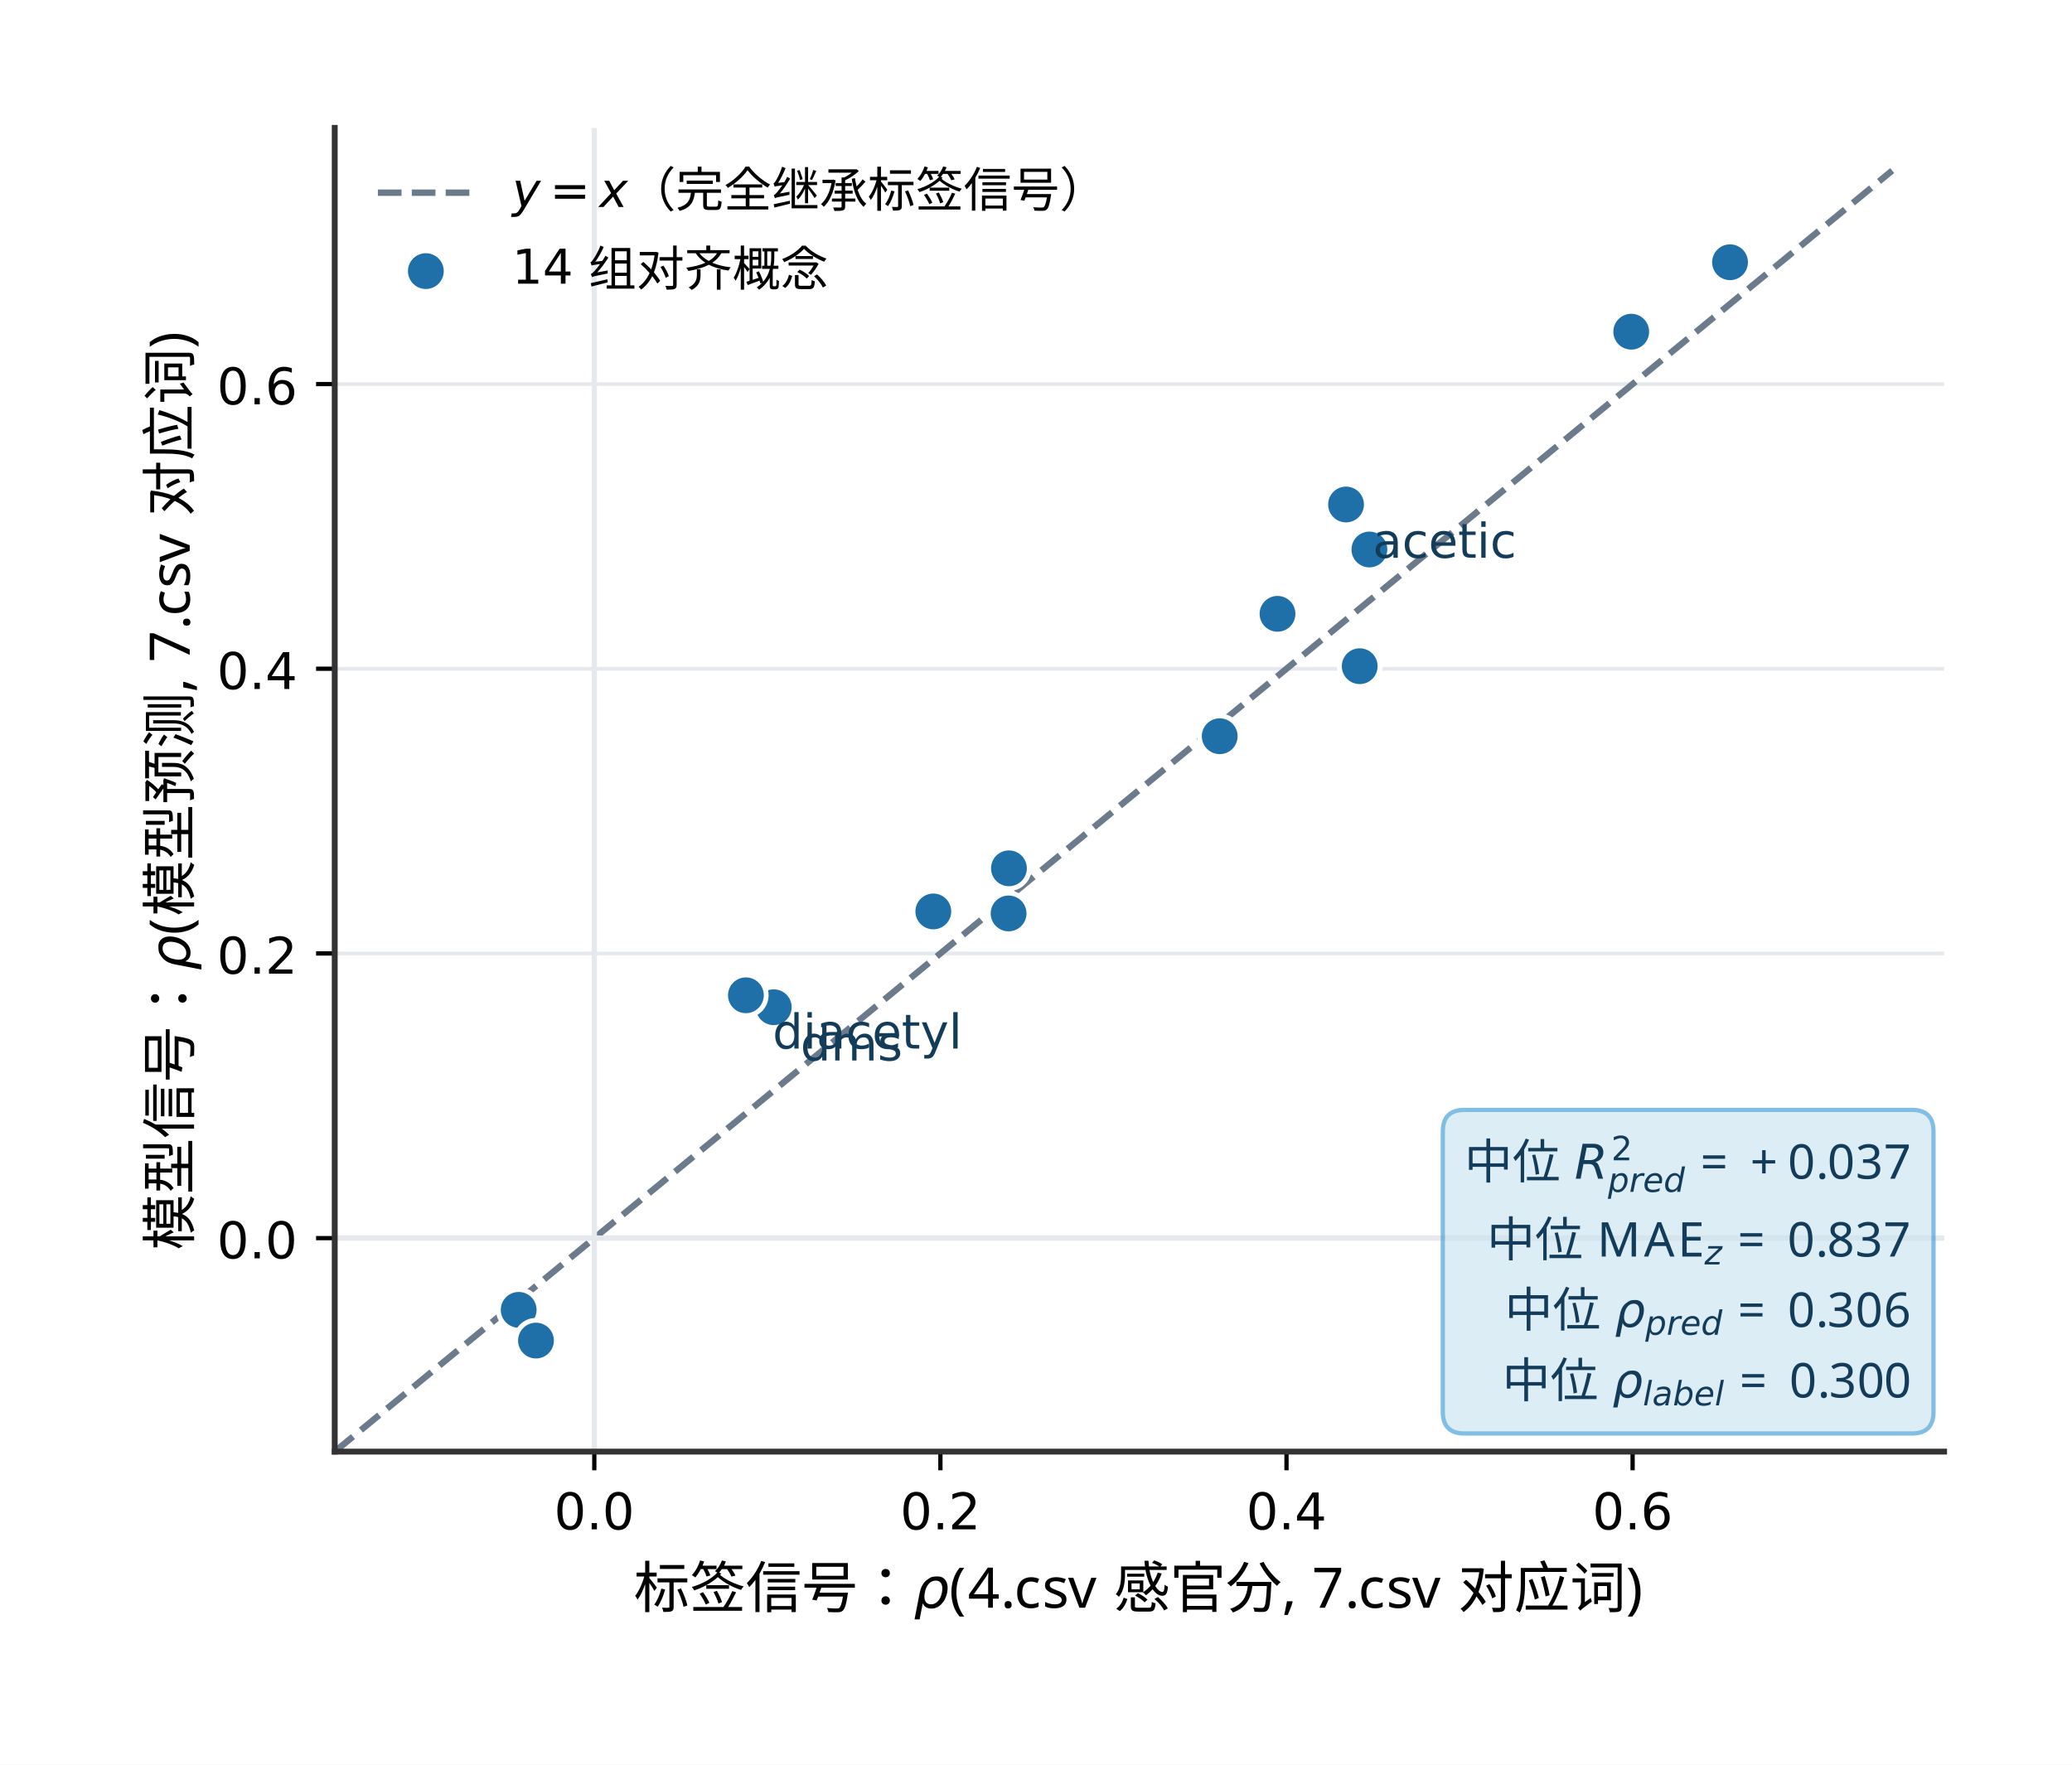
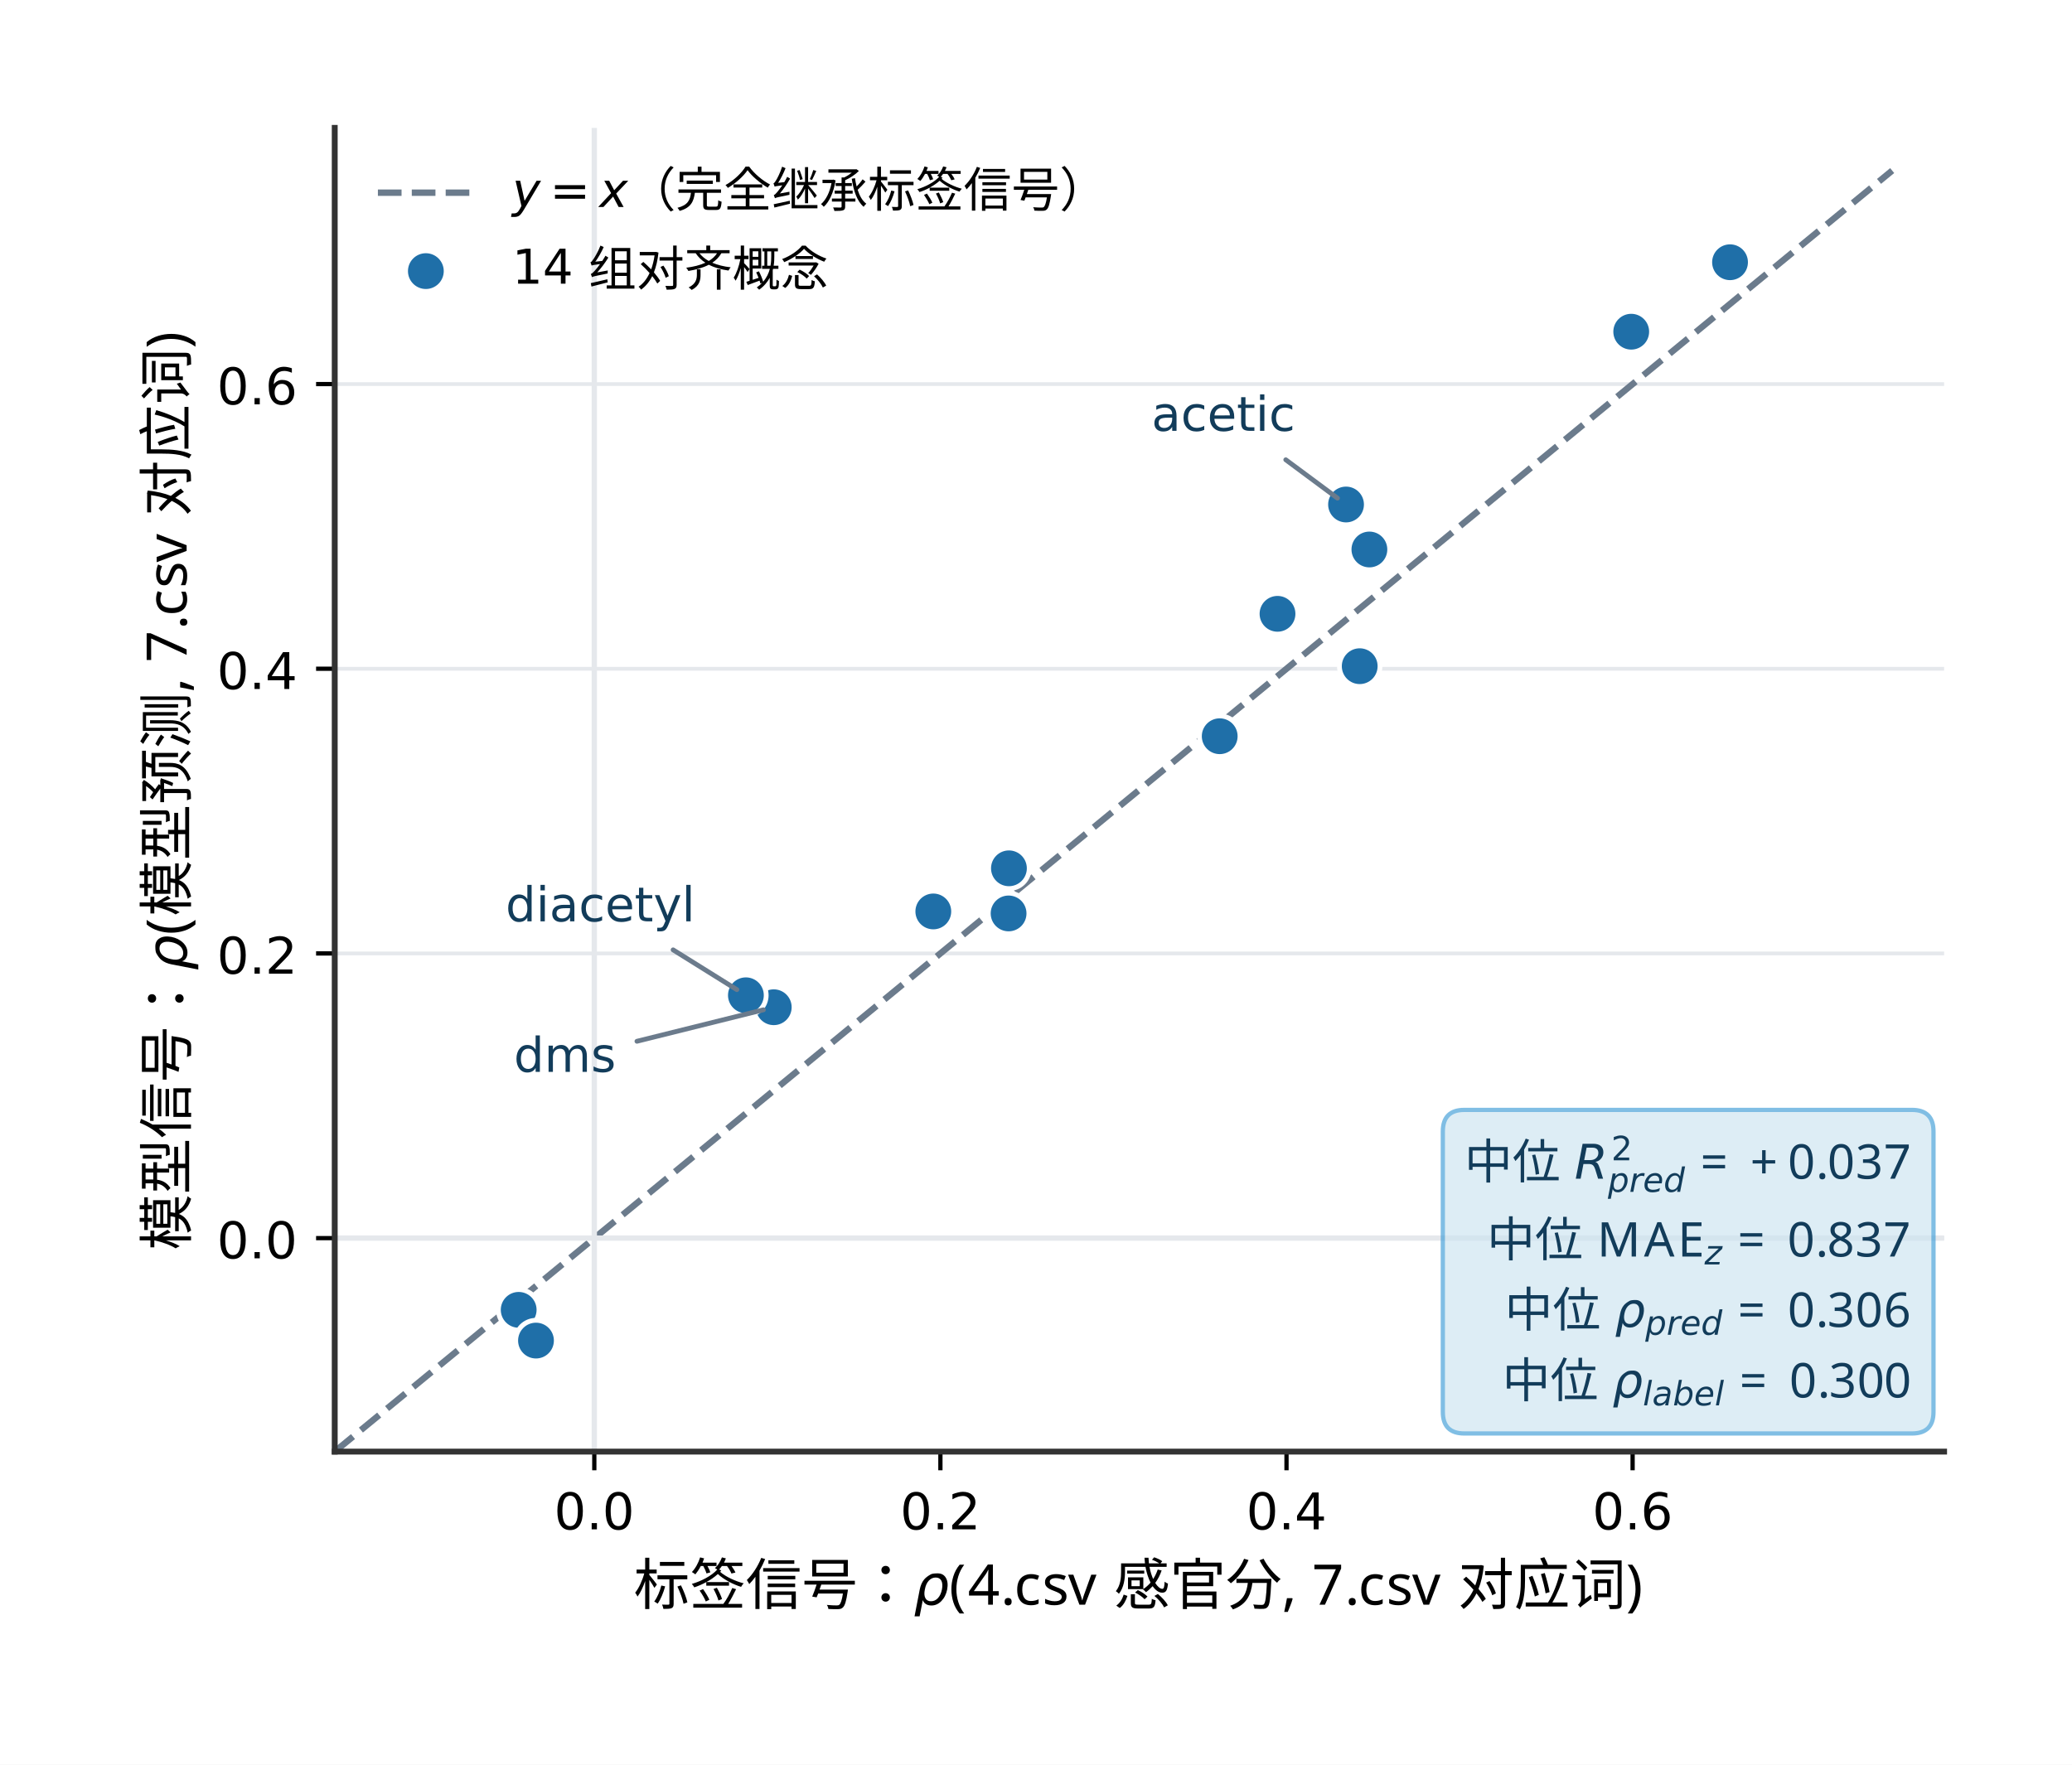
<svg xmlns="http://www.w3.org/2000/svg" xmlns:xlink="http://www.w3.org/1999/xlink" width="388.8pt" height="331.2pt" viewBox="0 0 388.8 331.2" version="1.1">
  <defs>
    <style type="text/css">*{stroke-linejoin: round; stroke-linecap: butt}</style>
  </defs>
  <g id="figure_1">
    <g id="patch_1">
      <path d="M 0 331.2  L 388.8 331.2  L 388.8 0  L 0 0  z " style="fill: #ffffff" />
    </g>
    <g id="axes_1">
      <g id="patch_2">
        <path d="M 62.81 272.44  L 364.8 272.44  L 364.8 24  L 62.81 24  z " style="fill: #ffffff" />
      </g>
      <g id="matplotlib.axis_1">
        <g id="xtick_1">
          <g id="line2d_1">
            <defs>
-               <path id="ma15d83b4d7" d="M 0 0  L 0 3.5  " style="stroke: #000000; stroke-width: 0.8" />
+               <path id="mb1cc9fe125" d="M 0 0  L 0 3.5  " style="stroke: #000000; stroke-width: 0.8" />
            </defs>
            <g>
-               <use xlink:href="#ma15d83b4d7" x="111.518" y="272.44" style="stroke: #000000; stroke-width: 0.8" />
+               <use xlink:href="#mb1cc9fe125" x="111.518" y="272.44" style="stroke: #000000; stroke-width: 0.8" />
            </g>
          </g>
          <g id="text_1">
            <text style="font-size: 9.5px; font-family: 'Microsoft YaHei', 'SimHei', 'WenQuanYi Micro Hei', 'DejaVu Sans', sans-serif; text-anchor: middle" x="111.518" y="287.034" transform="rotate(-0 111.5181 287.0341)">0.0</text>
          </g>
        </g>
        <g id="xtick_2">
          <g id="line2d_2">
            <g>
-               <use xlink:href="#ma15d83b4d7" x="176.462" y="272.44" style="stroke: #000000; stroke-width: 0.8" />
+               <use xlink:href="#mb1cc9fe125" x="176.462" y="272.44" style="stroke: #000000; stroke-width: 0.8" />
            </g>
          </g>
          <g id="text_2">
            <text style="font-size: 9.5px; font-family: 'Microsoft YaHei', 'SimHei', 'WenQuanYi Micro Hei', 'DejaVu Sans', sans-serif; text-anchor: middle" x="176.462" y="287.034" transform="rotate(-0 176.4622 287.0341)">0.2</text>
          </g>
        </g>
        <g id="xtick_3">
          <g id="line2d_3">
            <g>
-               <use xlink:href="#ma15d83b4d7" x="241.406" y="272.44" style="stroke: #000000; stroke-width: 0.8" />
+               <use xlink:href="#mb1cc9fe125" x="241.406" y="272.44" style="stroke: #000000; stroke-width: 0.8" />
            </g>
          </g>
          <g id="text_3">
            <text style="font-size: 9.5px; font-family: 'Microsoft YaHei', 'SimHei', 'WenQuanYi Micro Hei', 'DejaVu Sans', sans-serif; text-anchor: middle" x="241.406" y="287.034" transform="rotate(-0 241.4062 287.0341)">0.4</text>
          </g>
        </g>
        <g id="xtick_4">
          <g id="line2d_4">
            <g>
-               <use xlink:href="#ma15d83b4d7" x="306.35" y="272.44" style="stroke: #000000; stroke-width: 0.8" />
+               <use xlink:href="#mb1cc9fe125" x="306.35" y="272.44" style="stroke: #000000; stroke-width: 0.8" />
            </g>
          </g>
          <g id="text_4">
            <text style="font-size: 9.5px; font-family: 'Microsoft YaHei', 'SimHei', 'WenQuanYi Micro Hei', 'DejaVu Sans', sans-serif; text-anchor: middle" x="306.35" y="287.034" transform="rotate(-0 306.3503 287.0341)">0.6</text>
          </g>
        </g>
        <g id="text_5">
          <g transform="translate(118.9375 301.9155)">
            <text>
-               <tspan x="0" y="-0.172" style="font-size: 10.5px; font-family: 'Microsoft YaHei'">标</tspan>
-               <tspan x="10.5" y="-0.172" style="font-size: 10.5px; font-family: 'Microsoft YaHei'">签</tspan>
-               <tspan x="21" y="-0.172" style="font-size: 10.5px; font-family: 'Microsoft YaHei'">信</tspan>
-               <tspan x="31.5" y="-0.172" style="font-size: 10.5px; font-family: 'Microsoft YaHei'">号</tspan>
-               <tspan x="42" y="-0.172" style="font-size: 10.5px; font-family: 'Microsoft YaHei'">：</tspan>
-               <tspan x="59.165" y="-0.172" style="font-size: 10.5px; font-family: 'Microsoft YaHei'">(</tspan>
-               <tspan x="62.672" y="-0.172" style="font-size: 10.5px; font-family: 'Microsoft YaHei'">4</tspan>
-               <tspan x="68.829" y="-0.172" style="font-size: 10.5px; font-family: 'Microsoft YaHei'">.</tspan>
-               <tspan x="71.357" y="-0.172" style="font-size: 10.5px; font-family: 'Microsoft YaHei'">c</tspan>
-               <tspan x="76.622" y="-0.172" style="font-size: 10.5px; font-family: 'Microsoft YaHei'">s</tspan>
-               <tspan x="81.483" y="-0.172" style="font-size: 10.5px; font-family: 'Microsoft YaHei'">v</tspan>
-               <tspan x="86.994" y="-0.172" style="font-size: 10.5px; font-family: 'Microsoft YaHei'"> </tspan>
-               <tspan x="90.101" y="-0.172" style="font-size: 10.5px; font-family: 'Microsoft YaHei'">感</tspan>
-               <tspan x="100.601" y="-0.172" style="font-size: 10.5px; font-family: 'Microsoft YaHei'">官</tspan>
-               <tspan x="111.101" y="-0.172" style="font-size: 10.5px; font-family: 'Microsoft YaHei'">分</tspan>
-               <tspan x="121.601" y="-0.172" style="font-size: 10.5px; font-family: 'Microsoft YaHei'">,</tspan>
-               <tspan x="124.129" y="-0.172" style="font-size: 10.5px; font-family: 'Microsoft YaHei'"> </tspan>
-               <tspan x="127.236" y="-0.172" style="font-size: 10.5px; font-family: 'Microsoft YaHei'">7</tspan>
-               <tspan x="133.393" y="-0.172" style="font-size: 10.5px; font-family: 'Microsoft YaHei'">.</tspan>
-               <tspan x="135.921" y="-0.172" style="font-size: 10.5px; font-family: 'Microsoft YaHei'">c</tspan>
-               <tspan x="141.186" y="-0.172" style="font-size: 10.5px; font-family: 'Microsoft YaHei'">s</tspan>
-               <tspan x="146.046" y="-0.172" style="font-size: 10.5px; font-family: 'Microsoft YaHei'">v</tspan>
-               <tspan x="151.558" y="-0.172" style="font-size: 10.5px; font-family: 'Microsoft YaHei'"> </tspan>
-               <tspan x="154.665" y="-0.172" style="font-size: 10.5px; font-family: 'Microsoft YaHei'">对</tspan>
-               <tspan x="165.165" y="-0.172" style="font-size: 10.5px; font-family: 'Microsoft YaHei'">应</tspan>
-               <tspan x="175.665" y="-0.172" style="font-size: 10.5px; font-family: 'Microsoft YaHei'">词</tspan>
-               <tspan x="186.165" y="-0.172" style="font-size: 10.5px; font-family: 'Microsoft YaHei'">)</tspan>
-               <tspan x="52.5" y="-0.172" style="font-style: oblique; font-size: 10.5px; font-family: 'DejaVu Sans'">ρ</tspan>
+               <tspan x="0" y="-0.75" style="font-size: 10.5px; font-family: 'Microsoft YaHei'">标</tspan>
+               <tspan x="10.5" y="-0.75" style="font-size: 10.5px; font-family: 'Microsoft YaHei'">签</tspan>
+               <tspan x="21" y="-0.75" style="font-size: 10.5px; font-family: 'Microsoft YaHei'">信</tspan>
+               <tspan x="31.5" y="-0.75" style="font-size: 10.5px; font-family: 'Microsoft YaHei'">号</tspan>
+               <tspan x="42" y="-0.75" style="font-size: 10.5px; font-family: 'Microsoft YaHei'">：</tspan>
+               <tspan x="59.165" y="-0.75" style="font-size: 10.5px; font-family: 'Microsoft YaHei'">(</tspan>
+               <tspan x="62.672" y="-0.75" style="font-size: 10.5px; font-family: 'Microsoft YaHei'">4</tspan>
+               <tspan x="68.829" y="-0.75" style="font-size: 10.5px; font-family: 'Microsoft YaHei'">.</tspan>
+               <tspan x="71.357" y="-0.75" style="font-size: 10.5px; font-family: 'Microsoft YaHei'">c</tspan>
+               <tspan x="76.622" y="-0.75" style="font-size: 10.5px; font-family: 'Microsoft YaHei'">s</tspan>
+               <tspan x="81.483" y="-0.75" style="font-size: 10.5px; font-family: 'Microsoft YaHei'">v</tspan>
+               <tspan x="86.994" y="-0.75" style="font-size: 10.5px; font-family: 'Microsoft YaHei'"> </tspan>
+               <tspan x="90.101" y="-0.75" style="font-size: 10.5px; font-family: 'Microsoft YaHei'">感</tspan>
+               <tspan x="100.601" y="-0.75" style="font-size: 10.5px; font-family: 'Microsoft YaHei'">官</tspan>
+               <tspan x="111.101" y="-0.75" style="font-size: 10.5px; font-family: 'Microsoft YaHei'">分</tspan>
+               <tspan x="121.601" y="-0.75" style="font-size: 10.5px; font-family: 'Microsoft YaHei'">,</tspan>
+               <tspan x="124.129" y="-0.75" style="font-size: 10.5px; font-family: 'Microsoft YaHei'"> </tspan>
+               <tspan x="127.236" y="-0.75" style="font-size: 10.5px; font-family: 'Microsoft YaHei'">7</tspan>
+               <tspan x="133.393" y="-0.75" style="font-size: 10.5px; font-family: 'Microsoft YaHei'">.</tspan>
+               <tspan x="135.921" y="-0.75" style="font-size: 10.5px; font-family: 'Microsoft YaHei'">c</tspan>
+               <tspan x="141.186" y="-0.75" style="font-size: 10.5px; font-family: 'Microsoft YaHei'">s</tspan>
+               <tspan x="146.046" y="-0.75" style="font-size: 10.5px; font-family: 'Microsoft YaHei'">v</tspan>
+               <tspan x="151.558" y="-0.75" style="font-size: 10.5px; font-family: 'Microsoft YaHei'"> </tspan>
+               <tspan x="154.665" y="-0.75" style="font-size: 10.5px; font-family: 'Microsoft YaHei'">对</tspan>
+               <tspan x="165.165" y="-0.75" style="font-size: 10.5px; font-family: 'Microsoft YaHei'">应</tspan>
+               <tspan x="175.665" y="-0.75" style="font-size: 10.5px; font-family: 'Microsoft YaHei'">词</tspan>
+               <tspan x="186.165" y="-0.75" style="font-size: 10.5px; font-family: 'Microsoft YaHei'">)</tspan>
+               <tspan x="52.5" y="-0.75" style="font-style: oblique; font-size: 10.5px; font-family: 'DejaVu Sans'">ρ</tspan>
            </text>
          </g>
        </g>
      </g>
      <g id="matplotlib.axis_2">
        <g id="ytick_1">
          <g id="line2d_5">
-             <path d="M 62.81 232.369  L 364.8 232.369  " clip-path="url(#p84c0e734b1)" style="fill: none; stroke: #e5e8ec; stroke-width: 0.7; stroke-linecap: square" />
+             <path d="M 62.81 232.369  L 364.8 232.369  " clip-path="url(#p28701e17fb)" style="fill: none; stroke: #e5e8ec; stroke-width: 0.7; stroke-linecap: square" />
          </g>
          <g id="line2d_6">
            <defs>
-               <path id="m01a41b9b55" d="M 0 0  L -3.5 0  " style="stroke: #000000; stroke-width: 0.8" />
+               <path id="m9c8da1b81d" d="M 0 0  L -3.5 0  " style="stroke: #000000; stroke-width: 0.8" />
            </defs>
            <g>
-               <use xlink:href="#m01a41b9b55" x="62.81" y="232.369" style="stroke: #000000; stroke-width: 0.8" />
+               <use xlink:href="#m9c8da1b81d" x="62.81" y="232.369" style="stroke: #000000; stroke-width: 0.8" />
            </g>
          </g>
          <g id="text_6">
            <text style="font-size: 9.5px; font-family: 'Microsoft YaHei', 'SimHei', 'WenQuanYi Micro Hei', 'DejaVu Sans', sans-serif; text-anchor: end" x="55.81" y="236.166" transform="rotate(-0 55.81 236.1661)">0.0</text>
          </g>
        </g>
        <g id="ytick_2">
          <g id="line2d_7">
-             <path d="M 62.81 178.941  L 364.8 178.941  " clip-path="url(#p84c0e734b1)" style="fill: none; stroke: #e5e8ec; stroke-width: 0.7; stroke-linecap: square" />
+             <path d="M 62.81 178.941  L 364.8 178.941  " clip-path="url(#p28701e17fb)" style="fill: none; stroke: #e5e8ec; stroke-width: 0.7; stroke-linecap: square" />
          </g>
          <g id="line2d_8">
            <g>
-               <use xlink:href="#m01a41b9b55" x="62.81" y="178.941" style="stroke: #000000; stroke-width: 0.8" />
+               <use xlink:href="#m9c8da1b81d" x="62.81" y="178.941" style="stroke: #000000; stroke-width: 0.8" />
            </g>
          </g>
          <g id="text_7">
            <text style="font-size: 9.5px; font-family: 'Microsoft YaHei', 'SimHei', 'WenQuanYi Micro Hei', 'DejaVu Sans', sans-serif; text-anchor: end" x="55.81" y="182.738" transform="rotate(-0 55.81 182.7381)">0.2</text>
          </g>
        </g>
        <g id="ytick_3">
          <g id="line2d_9">
-             <path d="M 62.81 125.513  L 364.8 125.513  " clip-path="url(#p84c0e734b1)" style="fill: none; stroke: #e5e8ec; stroke-width: 0.7; stroke-linecap: square" />
+             <path d="M 62.81 125.513  L 364.8 125.513  " clip-path="url(#p28701e17fb)" style="fill: none; stroke: #e5e8ec; stroke-width: 0.7; stroke-linecap: square" />
          </g>
          <g id="line2d_10">
            <g>
-               <use xlink:href="#m01a41b9b55" x="62.81" y="125.513" style="stroke: #000000; stroke-width: 0.8" />
+               <use xlink:href="#m9c8da1b81d" x="62.81" y="125.513" style="stroke: #000000; stroke-width: 0.8" />
            </g>
          </g>
          <g id="text_8">
            <text style="font-size: 9.5px; font-family: 'Microsoft YaHei', 'SimHei', 'WenQuanYi Micro Hei', 'DejaVu Sans', sans-serif; text-anchor: end" x="55.81" y="129.31" transform="rotate(-0 55.81 129.3101)">0.4</text>
          </g>
        </g>
        <g id="ytick_4">
          <g id="line2d_11">
-             <path d="M 62.81 72.085  L 364.8 72.085  " clip-path="url(#p84c0e734b1)" style="fill: none; stroke: #e5e8ec; stroke-width: 0.7; stroke-linecap: square" />
+             <path d="M 62.81 72.085  L 364.8 72.085  " clip-path="url(#p28701e17fb)" style="fill: none; stroke: #e5e8ec; stroke-width: 0.7; stroke-linecap: square" />
          </g>
          <g id="line2d_12">
            <g>
-               <use xlink:href="#m01a41b9b55" x="62.81" y="72.085" style="stroke: #000000; stroke-width: 0.8" />
+               <use xlink:href="#m9c8da1b81d" x="62.81" y="72.085" style="stroke: #000000; stroke-width: 0.8" />
            </g>
          </g>
          <g id="text_9">
            <text style="font-size: 9.5px; font-family: 'Microsoft YaHei', 'SimHei', 'WenQuanYi Micro Hei', 'DejaVu Sans', sans-serif; text-anchor: end" x="55.81" y="75.882" transform="rotate(-0 55.81 75.88219)">0.6</text>
          </g>
        </g>
        <g id="text_10">
          <g transform="translate(35.77063 234.635) rotate(-90)">
            <text>
-               <tspan x="0" y="-0.172" style="font-size: 10.5px; font-family: 'Microsoft YaHei'">模</tspan>
-               <tspan x="10.5" y="-0.172" style="font-size: 10.5px; font-family: 'Microsoft YaHei'">型</tspan>
-               <tspan x="21" y="-0.172" style="font-size: 10.5px; font-family: 'Microsoft YaHei'">信</tspan>
-               <tspan x="31.5" y="-0.172" style="font-size: 10.5px; font-family: 'Microsoft YaHei'">号</tspan>
-               <tspan x="42" y="-0.172" style="font-size: 10.5px; font-family: 'Microsoft YaHei'">：</tspan>
-               <tspan x="59.165" y="-0.172" style="font-size: 10.5px; font-family: 'Microsoft YaHei'">(</tspan>
-               <tspan x="62.672" y="-0.172" style="font-size: 10.5px; font-family: 'Microsoft YaHei'">模</tspan>
-               <tspan x="73.172" y="-0.172" style="font-size: 10.5px; font-family: 'Microsoft YaHei'">型</tspan>
-               <tspan x="83.672" y="-0.172" style="font-size: 10.5px; font-family: 'Microsoft YaHei'">预</tspan>
-               <tspan x="94.172" y="-0.172" style="font-size: 10.5px; font-family: 'Microsoft YaHei'">测</tspan>
-               <tspan x="104.672" y="-0.172" style="font-size: 10.5px; font-family: 'Microsoft YaHei'">,</tspan>
-               <tspan x="107.199" y="-0.172" style="font-size: 10.5px; font-family: 'Microsoft YaHei'"> </tspan>
-               <tspan x="110.306" y="-0.172" style="font-size: 10.5px; font-family: 'Microsoft YaHei'">7</tspan>
-               <tspan x="116.464" y="-0.172" style="font-size: 10.5px; font-family: 'Microsoft YaHei'">.</tspan>
-               <tspan x="118.991" y="-0.172" style="font-size: 10.5px; font-family: 'Microsoft YaHei'">c</tspan>
-               <tspan x="124.257" y="-0.172" style="font-size: 10.5px; font-family: 'Microsoft YaHei'">s</tspan>
-               <tspan x="129.117" y="-0.172" style="font-size: 10.5px; font-family: 'Microsoft YaHei'">v</tspan>
-               <tspan x="134.629" y="-0.172" style="font-size: 10.5px; font-family: 'Microsoft YaHei'"> </tspan>
-               <tspan x="137.736" y="-0.172" style="font-size: 10.5px; font-family: 'Microsoft YaHei'">对</tspan>
-               <tspan x="148.236" y="-0.172" style="font-size: 10.5px; font-family: 'Microsoft YaHei'">应</tspan>
-               <tspan x="158.736" y="-0.172" style="font-size: 10.5px; font-family: 'Microsoft YaHei'">词</tspan>
-               <tspan x="169.236" y="-0.172" style="font-size: 10.5px; font-family: 'Microsoft YaHei'">)</tspan>
-               <tspan x="52.5" y="-0.172" style="font-style: oblique; font-size: 10.5px; font-family: 'DejaVu Sans'">ρ</tspan>
+               <tspan x="0" y="-0.75" style="font-size: 10.5px; font-family: 'Microsoft YaHei'">模</tspan>
+               <tspan x="10.5" y="-0.75" style="font-size: 10.5px; font-family: 'Microsoft YaHei'">型</tspan>
+               <tspan x="21" y="-0.75" style="font-size: 10.5px; font-family: 'Microsoft YaHei'">信</tspan>
+               <tspan x="31.5" y="-0.75" style="font-size: 10.5px; font-family: 'Microsoft YaHei'">号</tspan>
+               <tspan x="42" y="-0.75" style="font-size: 10.5px; font-family: 'Microsoft YaHei'">：</tspan>
+               <tspan x="59.165" y="-0.75" style="font-size: 10.5px; font-family: 'Microsoft YaHei'">(</tspan>
+               <tspan x="62.672" y="-0.75" style="font-size: 10.5px; font-family: 'Microsoft YaHei'">模</tspan>
+               <tspan x="73.172" y="-0.75" style="font-size: 10.5px; font-family: 'Microsoft YaHei'">型</tspan>
+               <tspan x="83.672" y="-0.75" style="font-size: 10.5px; font-family: 'Microsoft YaHei'">预</tspan>
+               <tspan x="94.172" y="-0.75" style="font-size: 10.5px; font-family: 'Microsoft YaHei'">测</tspan>
+               <tspan x="104.672" y="-0.75" style="font-size: 10.5px; font-family: 'Microsoft YaHei'">,</tspan>
+               <tspan x="107.199" y="-0.75" style="font-size: 10.5px; font-family: 'Microsoft YaHei'"> </tspan>
+               <tspan x="110.306" y="-0.75" style="font-size: 10.5px; font-family: 'Microsoft YaHei'">7</tspan>
+               <tspan x="116.464" y="-0.75" style="font-size: 10.5px; font-family: 'Microsoft YaHei'">.</tspan>
+               <tspan x="118.991" y="-0.75" style="font-size: 10.5px; font-family: 'Microsoft YaHei'">c</tspan>
+               <tspan x="124.257" y="-0.75" style="font-size: 10.5px; font-family: 'Microsoft YaHei'">s</tspan>
+               <tspan x="129.117" y="-0.75" style="font-size: 10.5px; font-family: 'Microsoft YaHei'">v</tspan>
+               <tspan x="134.629" y="-0.75" style="font-size: 10.5px; font-family: 'Microsoft YaHei'"> </tspan>
+               <tspan x="137.736" y="-0.75" style="font-size: 10.5px; font-family: 'Microsoft YaHei'">对</tspan>
+               <tspan x="148.236" y="-0.75" style="font-size: 10.5px; font-family: 'Microsoft YaHei'">应</tspan>
+               <tspan x="158.736" y="-0.75" style="font-size: 10.5px; font-family: 'Microsoft YaHei'">词</tspan>
+               <tspan x="169.236" y="-0.75" style="font-size: 10.5px; font-family: 'Microsoft YaHei'">)</tspan>
+               <tspan x="52.5" y="-0.75" style="font-style: oblique; font-size: 10.5px; font-family: 'DejaVu Sans'">ρ</tspan>
            </text>
          </g>
        </g>
      </g>
      <g id="line2d_13">
-         <path d="M 62.81 272.44  L 355.058 32.014  " clip-path="url(#p84c0e734b1)" style="fill: none; stroke-dasharray: 4.44,1.92; stroke-dashoffset: 0; stroke: #6b7b8c; stroke-width: 1.2" />
+         <path d="M 62.81 272.44  L 355.058 32.014  " clip-path="url(#p28701e17fb)" style="fill: none; stroke-dasharray: 4.44,1.92; stroke-dashoffset: 0; stroke: #6b7b8c; stroke-width: 1.2" />
      </g>
      <g id="line2d_14">
-         <path d="M 62.81 232.369  L 364.8 232.369  " clip-path="url(#p84c0e734b1)" style="fill: none; stroke: #e5e8ec; stroke-linecap: square" />
+         <path d="M 62.81 232.369  L 364.8 232.369  " clip-path="url(#p28701e17fb)" style="fill: none; stroke: #e5e8ec; stroke-linecap: square" />
      </g>
      <g id="line2d_15">
-         <path d="M 111.518 272.44  L 111.518 24  " clip-path="url(#p84c0e734b1)" style="fill: none; stroke: #e5e8ec; stroke-linecap: square" />
+         <path d="M 111.518 272.44  L 111.518 24  " clip-path="url(#p28701e17fb)" style="fill: none; stroke: #e5e8ec; stroke-linecap: square" />
      </g>
      <g id="patch_3">
        <path d="M 62.81 272.44  L 62.81 24  " style="fill: none; stroke: #333333; stroke-width: 1.1; stroke-linejoin: miter; stroke-linecap: square" />
      </g>
      <g id="patch_4">
        <path d="M 62.81 272.44  L 364.8 272.44  " style="fill: none; stroke: #333333; stroke-width: 1.1; stroke-linejoin: miter; stroke-linecap: square" />
      </g>
      <g id="PathCollection_1">
        <defs>
-           <path id="md83bbd3c47" d="M 0 3.808  C 1.01 3.808 1.979 3.407 2.693 2.693  C 3.407 1.979 3.808 1.01 3.808 0  C 3.808 -1.01 3.407 -1.979 2.693 -2.693  C 1.979 -3.407 1.01 -3.808 0 -3.808  C -1.01 -3.808 -1.979 -3.407 -2.693 -2.693  C -3.407 -1.979 -3.808 -1.01 -3.808 0  C -3.808 1.01 -3.407 1.979 -2.693 2.693  C -1.979 3.407 -1.01 3.808 0 3.808  z " style="stroke: #ffffff; stroke-width: 0.9" />
+           <path id="m32713ff654" d="M 0 3.808  C 1.01 3.808 1.979 3.407 2.693 2.693  C 3.407 1.979 3.808 1.01 3.808 0  C 3.808 -1.01 3.407 -1.979 2.693 -2.693  C 1.979 -3.407 1.01 -3.808 0 -3.808  C -1.01 -3.808 -1.979 -3.407 -2.693 -2.693  C -3.407 -1.979 -3.808 -1.01 -3.808 0  C -3.808 1.01 -3.407 1.979 -2.693 2.693  C -1.979 3.407 -1.01 3.808 0 3.808  z " style="stroke: #ffffff; stroke-width: 0.9" />
        </defs>
-         <g clip-path="url(#p84c0e734b1)">
-           <use xlink:href="#md83bbd3c47" x="324.632" y="49.218" style="fill: #1f6fa8; stroke: #ffffff; stroke-width: 0.9" />
-           <use xlink:href="#md83bbd3c47" x="306.091" y="62.254" style="fill: #1f6fa8; stroke: #ffffff; stroke-width: 0.9" />
-           <use xlink:href="#md83bbd3c47" x="256.96" y="103.127" style="fill: #1f6fa8; stroke: #ffffff; stroke-width: 0.9" />
-           <use xlink:href="#md83bbd3c47" x="255.142" y="125.032" style="fill: #1f6fa8; stroke: #ffffff; stroke-width: 0.9" />
-           <use xlink:href="#md83bbd3c47" x="252.577" y="94.685" style="fill: #1f6fa8; stroke: #ffffff; stroke-width: 0.9" />
-           <use xlink:href="#md83bbd3c47" x="239.718" y="115.202" style="fill: #1f6fa8; stroke: #ffffff; stroke-width: 0.9" />
-           <use xlink:href="#md83bbd3c47" x="228.872" y="138.176" style="fill: #1f6fa8; stroke: #ffffff; stroke-width: 0.9" />
-           <use xlink:href="#md83bbd3c47" x="189.321" y="162.966" style="fill: #1f6fa8; stroke: #ffffff; stroke-width: 0.9" />
-           <use xlink:href="#md83bbd3c47" x="189.256" y="171.434" style="fill: #1f6fa8; stroke: #ffffff; stroke-width: 0.9" />
-           <use xlink:href="#md83bbd3c47" x="175.131" y="171.06" style="fill: #1f6fa8; stroke: #ffffff; stroke-width: 0.9" />
-           <use xlink:href="#md83bbd3c47" x="145.192" y="189.039" style="fill: #1f6fa8; stroke: #ffffff; stroke-width: 0.9" />
-           <use xlink:href="#md83bbd3c47" x="139.964" y="186.795" style="fill: #1f6fa8; stroke: #ffffff; stroke-width: 0.9" />
-           <use xlink:href="#md83bbd3c47" x="97.328" y="245.833" style="fill: #1f6fa8; stroke: #ffffff; stroke-width: 0.9" />
-           <use xlink:href="#md83bbd3c47" x="100.575" y="251.603" style="fill: #1f6fa8; stroke: #ffffff; stroke-width: 0.9" />
-         </g>
+         <g clip-path="url(#p28701e17fb)">
+           <use xlink:href="#m32713ff654" x="324.632" y="49.218" style="fill: #1f6fa8; stroke: #ffffff; stroke-width: 0.9" />
+           <use xlink:href="#m32713ff654" x="306.091" y="62.254" style="fill: #1f6fa8; stroke: #ffffff; stroke-width: 0.9" />
+           <use xlink:href="#m32713ff654" x="256.96" y="103.127" style="fill: #1f6fa8; stroke: #ffffff; stroke-width: 0.9" />
+           <use xlink:href="#m32713ff654" x="255.142" y="125.032" style="fill: #1f6fa8; stroke: #ffffff; stroke-width: 0.9" />
+           <use xlink:href="#m32713ff654" x="252.577" y="94.685" style="fill: #1f6fa8; stroke: #ffffff; stroke-width: 0.9" />
+           <use xlink:href="#m32713ff654" x="239.718" y="115.202" style="fill: #1f6fa8; stroke: #ffffff; stroke-width: 0.9" />
+           <use xlink:href="#m32713ff654" x="228.872" y="138.176" style="fill: #1f6fa8; stroke: #ffffff; stroke-width: 0.9" />
+           <use xlink:href="#m32713ff654" x="189.321" y="162.966" style="fill: #1f6fa8; stroke: #ffffff; stroke-width: 0.9" />
+           <use xlink:href="#m32713ff654" x="189.256" y="171.434" style="fill: #1f6fa8; stroke: #ffffff; stroke-width: 0.9" />
+           <use xlink:href="#m32713ff654" x="175.131" y="171.06" style="fill: #1f6fa8; stroke: #ffffff; stroke-width: 0.9" />
+           <use xlink:href="#m32713ff654" x="145.192" y="189.039" style="fill: #1f6fa8; stroke: #ffffff; stroke-width: 0.9" />
+           <use xlink:href="#m32713ff654" x="139.964" y="186.795" style="fill: #1f6fa8; stroke: #ffffff; stroke-width: 0.9" />
+           <use xlink:href="#m32713ff654" x="97.328" y="245.833" style="fill: #1f6fa8; stroke: #ffffff; stroke-width: 0.9" />
+           <use xlink:href="#m32713ff654" x="100.575" y="251.603" style="fill: #1f6fa8; stroke: #ffffff; stroke-width: 0.9" />
+         </g>
+       </g>
+       <g id="patch_5">
+         <path d="M 126.306 178.271  Q 132.286 182.003 138.266 185.736  " style="fill: none; stroke: #6b7b8c; stroke-width: 0.9; stroke-linecap: round" />
      </g>
      <g id="text_11">
-         <text style="font-size: 9px; font-family: 'Microsoft YaHei', 'SimHei', 'WenQuanYi Micro Hei', 'DejaVu Sans', sans-serif; text-anchor: start; fill: #123c5a" x="144.964" y="196.795" transform="rotate(-0 144.9636 196.795)">diacetyl</text>
+         <text style="font-size: 9px; font-family: 'Microsoft YaHei', 'SimHei', 'WenQuanYi Micro Hei', 'DejaVu Sans', sans-serif; text-anchor: end; fill: #123c5a" x="130.434" y="172.922" transform="rotate(-0 130.4339 172.9218)">diacetyl</text>
+       </g>
+       <g id="patch_6">
+         <path d="M 241.27 86.292  Q 246.122 89.893 250.973 93.495  " style="fill: none; stroke: #6b7b8c; stroke-width: 0.9; stroke-linecap: round" />
      </g>
      <g id="text_12">
-         <text style="font-size: 9px; font-family: 'Microsoft YaHei', 'SimHei', 'WenQuanYi Micro Hei', 'DejaVu Sans', sans-serif; text-anchor: start; fill: #123c5a" x="257.577" y="104.685" transform="rotate(-0 257.5766 104.6852)">acetic</text>
+         <text style="font-size: 9px; font-family: 'Microsoft YaHei', 'SimHei', 'WenQuanYi Micro Hei', 'DejaVu Sans', sans-serif; text-anchor: end; fill: #123c5a" x="243.047" y="80.864" transform="rotate(-0 243.0469 80.86404)">acetic</text>
+       </g>
+       <g id="patch_7">
+         <path d="M 119.521 195.426  Q 131.387 192.474 143.252 189.522  " style="fill: none; stroke: #6b7b8c; stroke-width: 0.9; stroke-linecap: round" />
      </g>
      <g id="text_13">
-         <text style="font-size: 9px; font-family: 'Microsoft YaHei', 'SimHei', 'WenQuanYi Micro Hei', 'DejaVu Sans', sans-serif; text-anchor: start; fill: #123c5a" x="150.192" y="199.039" transform="rotate(-0 150.1916 199.039)">dms</text>
+         <text style="font-size: 9px; font-family: 'Microsoft YaHei', 'SimHei', 'WenQuanYi Micro Hei', 'DejaVu Sans', sans-serif; text-anchor: end; fill: #123c5a" x="115.583" y="201.168" transform="rotate(-0 115.5833 201.1677)">dms</text>
      </g>
      <g id="text_14">
-         <g id="patch_5">
+         <g id="patch_8">
          <path d="M 274.79 269.037  L 358.76 269.037  Q 362.81 269.037 362.81 264.987  L 362.81 212.357  Q 362.81 208.307 358.76 208.307  L 274.79 208.307  Q 270.74 208.307 270.74 212.357  L 270.74 264.987  Q 270.74 269.037 274.79 269.037  z " style="fill: #cbe4ef; opacity: 0.65; stroke: #3c9bd6; stroke-width: 0.8; stroke-linejoin: miter" />
        </g>
        <g style="fill: #123c5a" transform="translate(274.7902 222.0899)">
          <text>
            <tspan x="0" y="-0.864" style="font-size: 9px; font-family: 'Microsoft YaHei'; fill: #123c5a">中</tspan>
            <tspan x="9" y="-0.864" style="font-size: 9px; font-family: 'Microsoft YaHei'; fill: #123c5a">位</tspan>
            <tspan x="18" y="-0.864" style="font-size: 9px; font-family: 'Microsoft YaHei'; fill: #123c5a"> </tspan>
            <tspan x="41.627" y="-0.864" style="font-size: 9px; font-family: 'Microsoft YaHei'; fill: #123c5a"> </tspan>
            <tspan x="44.29" y="-0.864" style="font-size: 9px; font-family: 'Microsoft YaHei'; fill: #123c5a">=</tspan>
            <tspan x="50.965" y="-0.864" style="font-size: 9px; font-family: 'Microsoft YaHei'; fill: #123c5a"> </tspan>
            <tspan x="53.628" y="-0.864" style="font-size: 9px; font-family: 'Microsoft YaHei'; fill: #123c5a">+</tspan>
            <tspan x="60.679" y="-0.864" style="font-size: 9px; font-family: 'Microsoft YaHei'; fill: #123c5a">0</tspan>
            <tspan x="65.956" y="-0.864" style="font-size: 9px; font-family: 'Microsoft YaHei'; fill: #123c5a">.</tspan>
            <tspan x="68.123" y="-0.864" style="font-size: 9px; font-family: 'Microsoft YaHei'; fill: #123c5a">0</tspan>
            <tspan x="73.401" y="-0.864" style="font-size: 9px; font-family: 'Microsoft YaHei'; fill: #123c5a">3</tspan>
            <tspan x="78.679" y="-0.864" style="font-size: 9px; font-family: 'Microsoft YaHei'; fill: #123c5a">7</tspan>
            <tspan x="20.663" y="-0.864" style="font-style: oblique; font-size: 9px; font-family: 'DejaVu Sans'; fill: #123c5a">R</tspan>
            <tspan x="27.548" y="-4.319" style="font-size: 6.3px; font-family: 'DejaVu Sans'; fill: #123c5a">2</tspan>
            <tspan x="26.917" y="1.597" style="font-style: oblique; font-size: 6.3px; font-family: 'DejaVu Sans'; fill: #123c5a">p</tspan>
            <tspan x="30.916" y="1.597" style="font-style: oblique; font-size: 6.3px; font-family: 'DejaVu Sans'; fill: #123c5a">r</tspan>
            <tspan x="33.506" y="1.597" style="font-style: oblique; font-size: 6.3px; font-family: 'DejaVu Sans'; fill: #123c5a">e</tspan>
            <tspan x="37.382" y="1.597" style="font-style: oblique; font-size: 6.3px; font-family: 'DejaVu Sans'; fill: #123c5a">d</tspan>
          </text>
        </g>
        <g style="fill: #123c5a" transform="translate(279.0202 236.3018)">
          <text>
            <tspan x="0" y="-0.469" style="font-size: 9px; font-family: 'Microsoft YaHei'; fill: #123c5a">中</tspan>
            <tspan x="9" y="-0.469" style="font-size: 9px; font-family: 'Microsoft YaHei'; fill: #123c5a">位</tspan>
            <tspan x="18" y="-0.469" style="font-size: 9px; font-family: 'Microsoft YaHei'; fill: #123c5a"> </tspan>
            <tspan x="20.663" y="-0.469" style="font-size: 9px; font-family: 'Microsoft YaHei'; fill: #123c5a">M</tspan>
            <tspan x="29.457" y="-0.469" style="font-size: 9px; font-family: 'Microsoft YaHei'; fill: #123c5a">A</tspan>
            <tspan x="35.789" y="-0.469" style="font-size: 9px; font-family: 'Microsoft YaHei'; fill: #123c5a">E</tspan>
            <tspan x="44.376" y="-0.469" style="font-size: 9px; font-family: 'Microsoft YaHei'; fill: #123c5a"> </tspan>
            <tspan x="47.04" y="-0.469" style="font-size: 9px; font-family: 'Microsoft YaHei'; fill: #123c5a">=</tspan>
            <tspan x="53.715" y="-0.469" style="font-size: 9px; font-family: 'Microsoft YaHei'; fill: #123c5a"> </tspan>
            <tspan x="56.378" y="-0.469" style="font-size: 9px; font-family: 'Microsoft YaHei'; fill: #123c5a">0</tspan>
            <tspan x="61.656" y="-0.469" style="font-size: 9px; font-family: 'Microsoft YaHei'; fill: #123c5a">.</tspan>
            <tspan x="63.822" y="-0.469" style="font-size: 9px; font-family: 'Microsoft YaHei'; fill: #123c5a">8</tspan>
            <tspan x="69.1" y="-0.469" style="font-size: 9px; font-family: 'Microsoft YaHei'; fill: #123c5a">3</tspan>
            <tspan x="74.378" y="-0.469" style="font-size: 9px; font-family: 'Microsoft YaHei'; fill: #123c5a">7</tspan>
            <tspan x="40.823" y="1.008" style="font-style: oblique; font-size: 6.3px; font-family: 'DejaVu Sans'; fill: #123c5a">z</tspan>
          </text>
        </g>
        <g style="fill: #123c5a" transform="translate(282.3502 249.5011)">
          <text>
            <tspan x="0" y="-0.469" style="font-size: 9px; font-family: 'Microsoft YaHei'; fill: #123c5a">中</tspan>
            <tspan x="9" y="-0.469" style="font-size: 9px; font-family: 'Microsoft YaHei'; fill: #123c5a">位</tspan>
            <tspan x="18" y="-0.469" style="font-size: 9px; font-family: 'Microsoft YaHei'; fill: #123c5a"> </tspan>
            <tspan x="41.086" y="-0.469" style="font-size: 9px; font-family: 'Microsoft YaHei'; fill: #123c5a"> </tspan>
            <tspan x="43.749" y="-0.469" style="font-size: 9px; font-family: 'Microsoft YaHei'; fill: #123c5a">=</tspan>
            <tspan x="50.425" y="-0.469" style="font-size: 9px; font-family: 'Microsoft YaHei'; fill: #123c5a"> </tspan>
            <tspan x="53.088" y="-0.469" style="font-size: 9px; font-family: 'Microsoft YaHei'; fill: #123c5a">0</tspan>
            <tspan x="58.366" y="-0.469" style="font-size: 9px; font-family: 'Microsoft YaHei'; fill: #123c5a">.</tspan>
            <tspan x="60.532" y="-0.469" style="font-size: 9px; font-family: 'Microsoft YaHei'; fill: #123c5a">3</tspan>
            <tspan x="65.81" y="-0.469" style="font-size: 9px; font-family: 'Microsoft YaHei'; fill: #123c5a">0</tspan>
            <tspan x="71.088" y="-0.469" style="font-size: 9px; font-family: 'Microsoft YaHei'; fill: #123c5a">6</tspan>
            <tspan x="20.663" y="-0.469" style="font-style: oblique; font-size: 9px; font-family: 'DejaVu Sans'; fill: #123c5a">ρ</tspan>
            <tspan x="26.376" y="1.008" style="font-style: oblique; font-size: 6.3px; font-family: 'DejaVu Sans'; fill: #123c5a">p</tspan>
            <tspan x="30.375" y="1.008" style="font-style: oblique; font-size: 6.3px; font-family: 'DejaVu Sans'; fill: #123c5a">r</tspan>
            <tspan x="32.965" y="1.008" style="font-style: oblique; font-size: 6.3px; font-family: 'DejaVu Sans'; fill: #123c5a">e</tspan>
            <tspan x="36.841" y="1.008" style="font-style: oblique; font-size: 6.3px; font-family: 'DejaVu Sans'; fill: #123c5a">d</tspan>
          </text>
        </g>
        <g style="fill: #123c5a" transform="translate(281.9002 262.7495)">
          <text>
            <tspan x="0" y="-0.469" style="font-size: 9px; font-family: 'Microsoft YaHei'; fill: #123c5a">中</tspan>
            <tspan x="9" y="-0.469" style="font-size: 9px; font-family: 'Microsoft YaHei'; fill: #123c5a">位</tspan>
            <tspan x="18" y="-0.469" style="font-size: 9px; font-family: 'Microsoft YaHei'; fill: #123c5a"> </tspan>
            <tspan x="41.858" y="-0.469" style="font-size: 9px; font-family: 'Microsoft YaHei'; fill: #123c5a"> </tspan>
            <tspan x="44.521" y="-0.469" style="font-size: 9px; font-family: 'Microsoft YaHei'; fill: #123c5a">=</tspan>
            <tspan x="51.197" y="-0.469" style="font-size: 9px; font-family: 'Microsoft YaHei'; fill: #123c5a"> </tspan>
            <tspan x="53.86" y="-0.469" style="font-size: 9px; font-family: 'Microsoft YaHei'; fill: #123c5a">0</tspan>
            <tspan x="59.138" y="-0.469" style="font-size: 9px; font-family: 'Microsoft YaHei'; fill: #123c5a">.</tspan>
            <tspan x="61.304" y="-0.469" style="font-size: 9px; font-family: 'Microsoft YaHei'; fill: #123c5a">3</tspan>
            <tspan x="66.582" y="-0.469" style="font-size: 9px; font-family: 'Microsoft YaHei'; fill: #123c5a">0</tspan>
            <tspan x="71.61" y="-0.469" style="font-size: 9px; font-family: 'Microsoft YaHei'; fill: #123c5a">0</tspan>
            <tspan x="20.663" y="-0.469" style="font-style: oblique; font-size: 9px; font-family: 'DejaVu Sans'; fill: #123c5a">ρ</tspan>
            <tspan x="26.376" y="1.008" style="font-style: oblique; font-size: 6.3px; font-family: 'DejaVu Sans'; fill: #123c5a">l</tspan>
            <tspan x="28.126" y="1.008" style="font-style: oblique; font-size: 6.3px; font-family: 'DejaVu Sans'; fill: #123c5a">a</tspan>
            <tspan x="31.987" y="1.008" style="font-style: oblique; font-size: 6.3px; font-family: 'DejaVu Sans'; fill: #123c5a">b</tspan>
            <tspan x="35.986" y="1.008" style="font-style: oblique; font-size: 6.3px; font-family: 'DejaVu Sans'; fill: #123c5a">e</tspan>
            <tspan x="39.862" y="1.008" style="font-style: oblique; font-size: 6.3px; font-family: 'DejaVu Sans'; fill: #123c5a">l</tspan>
          </text>
        </g>
      </g>
      <g id="legend_1">
        <g id="line2d_16">
          <path d="M 70.91 36.163  L 79.91 36.163  L 88.91 36.163  " style="fill: none; stroke-dasharray: 4.44,1.92; stroke-dashoffset: 0; stroke: #6b7b8c; stroke-width: 1.2" />
        </g>
        <g id="text_15">
          <g transform="translate(96.11 39.31266)">
            <text>
              <tspan x="0" y="-0.469" style="font-style: oblique; font-size: 9px; font-family: 'DejaVu Sans'">y</tspan>
              <tspan x="16.374" y="-0.469" style="font-style: oblique; font-size: 9px; font-family: 'DejaVu Sans'">x</tspan>
              <tspan x="7.08" y="-0.469" style="font-size: 9px; font-family: 'DejaVu Sans'">=</tspan>
              <tspan x="21.7" y="-0.469" style="font-size: 9px; font-family: 'Microsoft YaHei'">（</tspan>
              <tspan x="30.7" y="-0.469" style="font-size: 9px; font-family: 'Microsoft YaHei'">完</tspan>
              <tspan x="39.7" y="-0.469" style="font-size: 9px; font-family: 'Microsoft YaHei'">全</tspan>
              <tspan x="48.7" y="-0.469" style="font-size: 9px; font-family: 'Microsoft YaHei'">继</tspan>
              <tspan x="57.7" y="-0.469" style="font-size: 9px; font-family: 'Microsoft YaHei'">承</tspan>
              <tspan x="66.7" y="-0.469" style="font-size: 9px; font-family: 'Microsoft YaHei'">标</tspan>
              <tspan x="75.7" y="-0.469" style="font-size: 9px; font-family: 'Microsoft YaHei'">签</tspan>
              <tspan x="84.7" y="-0.469" style="font-size: 9px; font-family: 'Microsoft YaHei'">信</tspan>
              <tspan x="93.7" y="-0.469" style="font-size: 9px; font-family: 'Microsoft YaHei'">号</tspan>
              <tspan x="102.7" y="-0.469" style="font-size: 9px; font-family: 'Microsoft YaHei'">）</tspan>
            </text>
          </g>
        </g>
        <g id="PathCollection_2">
          <g>
-             <use xlink:href="#md83bbd3c47" x="79.91" y="50.882" style="fill: #1f6fa8; stroke: #ffffff; stroke-width: 0.9" />
+             <use xlink:href="#m32713ff654" x="79.91" y="50.882" style="fill: #1f6fa8; stroke: #ffffff; stroke-width: 0.9" />
          </g>
        </g>
        <g id="text_16">
          <text style="font-size: 9px; font-family: 'Microsoft YaHei', 'SimHei', 'WenQuanYi Micro Hei', 'DejaVu Sans', sans-serif; text-anchor: start" x="96.11" y="53.244" transform="rotate(-0 96.11 53.24437)">14 组对齐概念</text>
        </g>
      </g>
    </g>
  </g>
  <defs>
-     <clipPath id="p84c0e734b1">
+     <clipPath id="p28701e17fb">
      <rect x="62.81" y="24" width="301.99" height="248.44" />
    </clipPath>
  </defs>
</svg>
